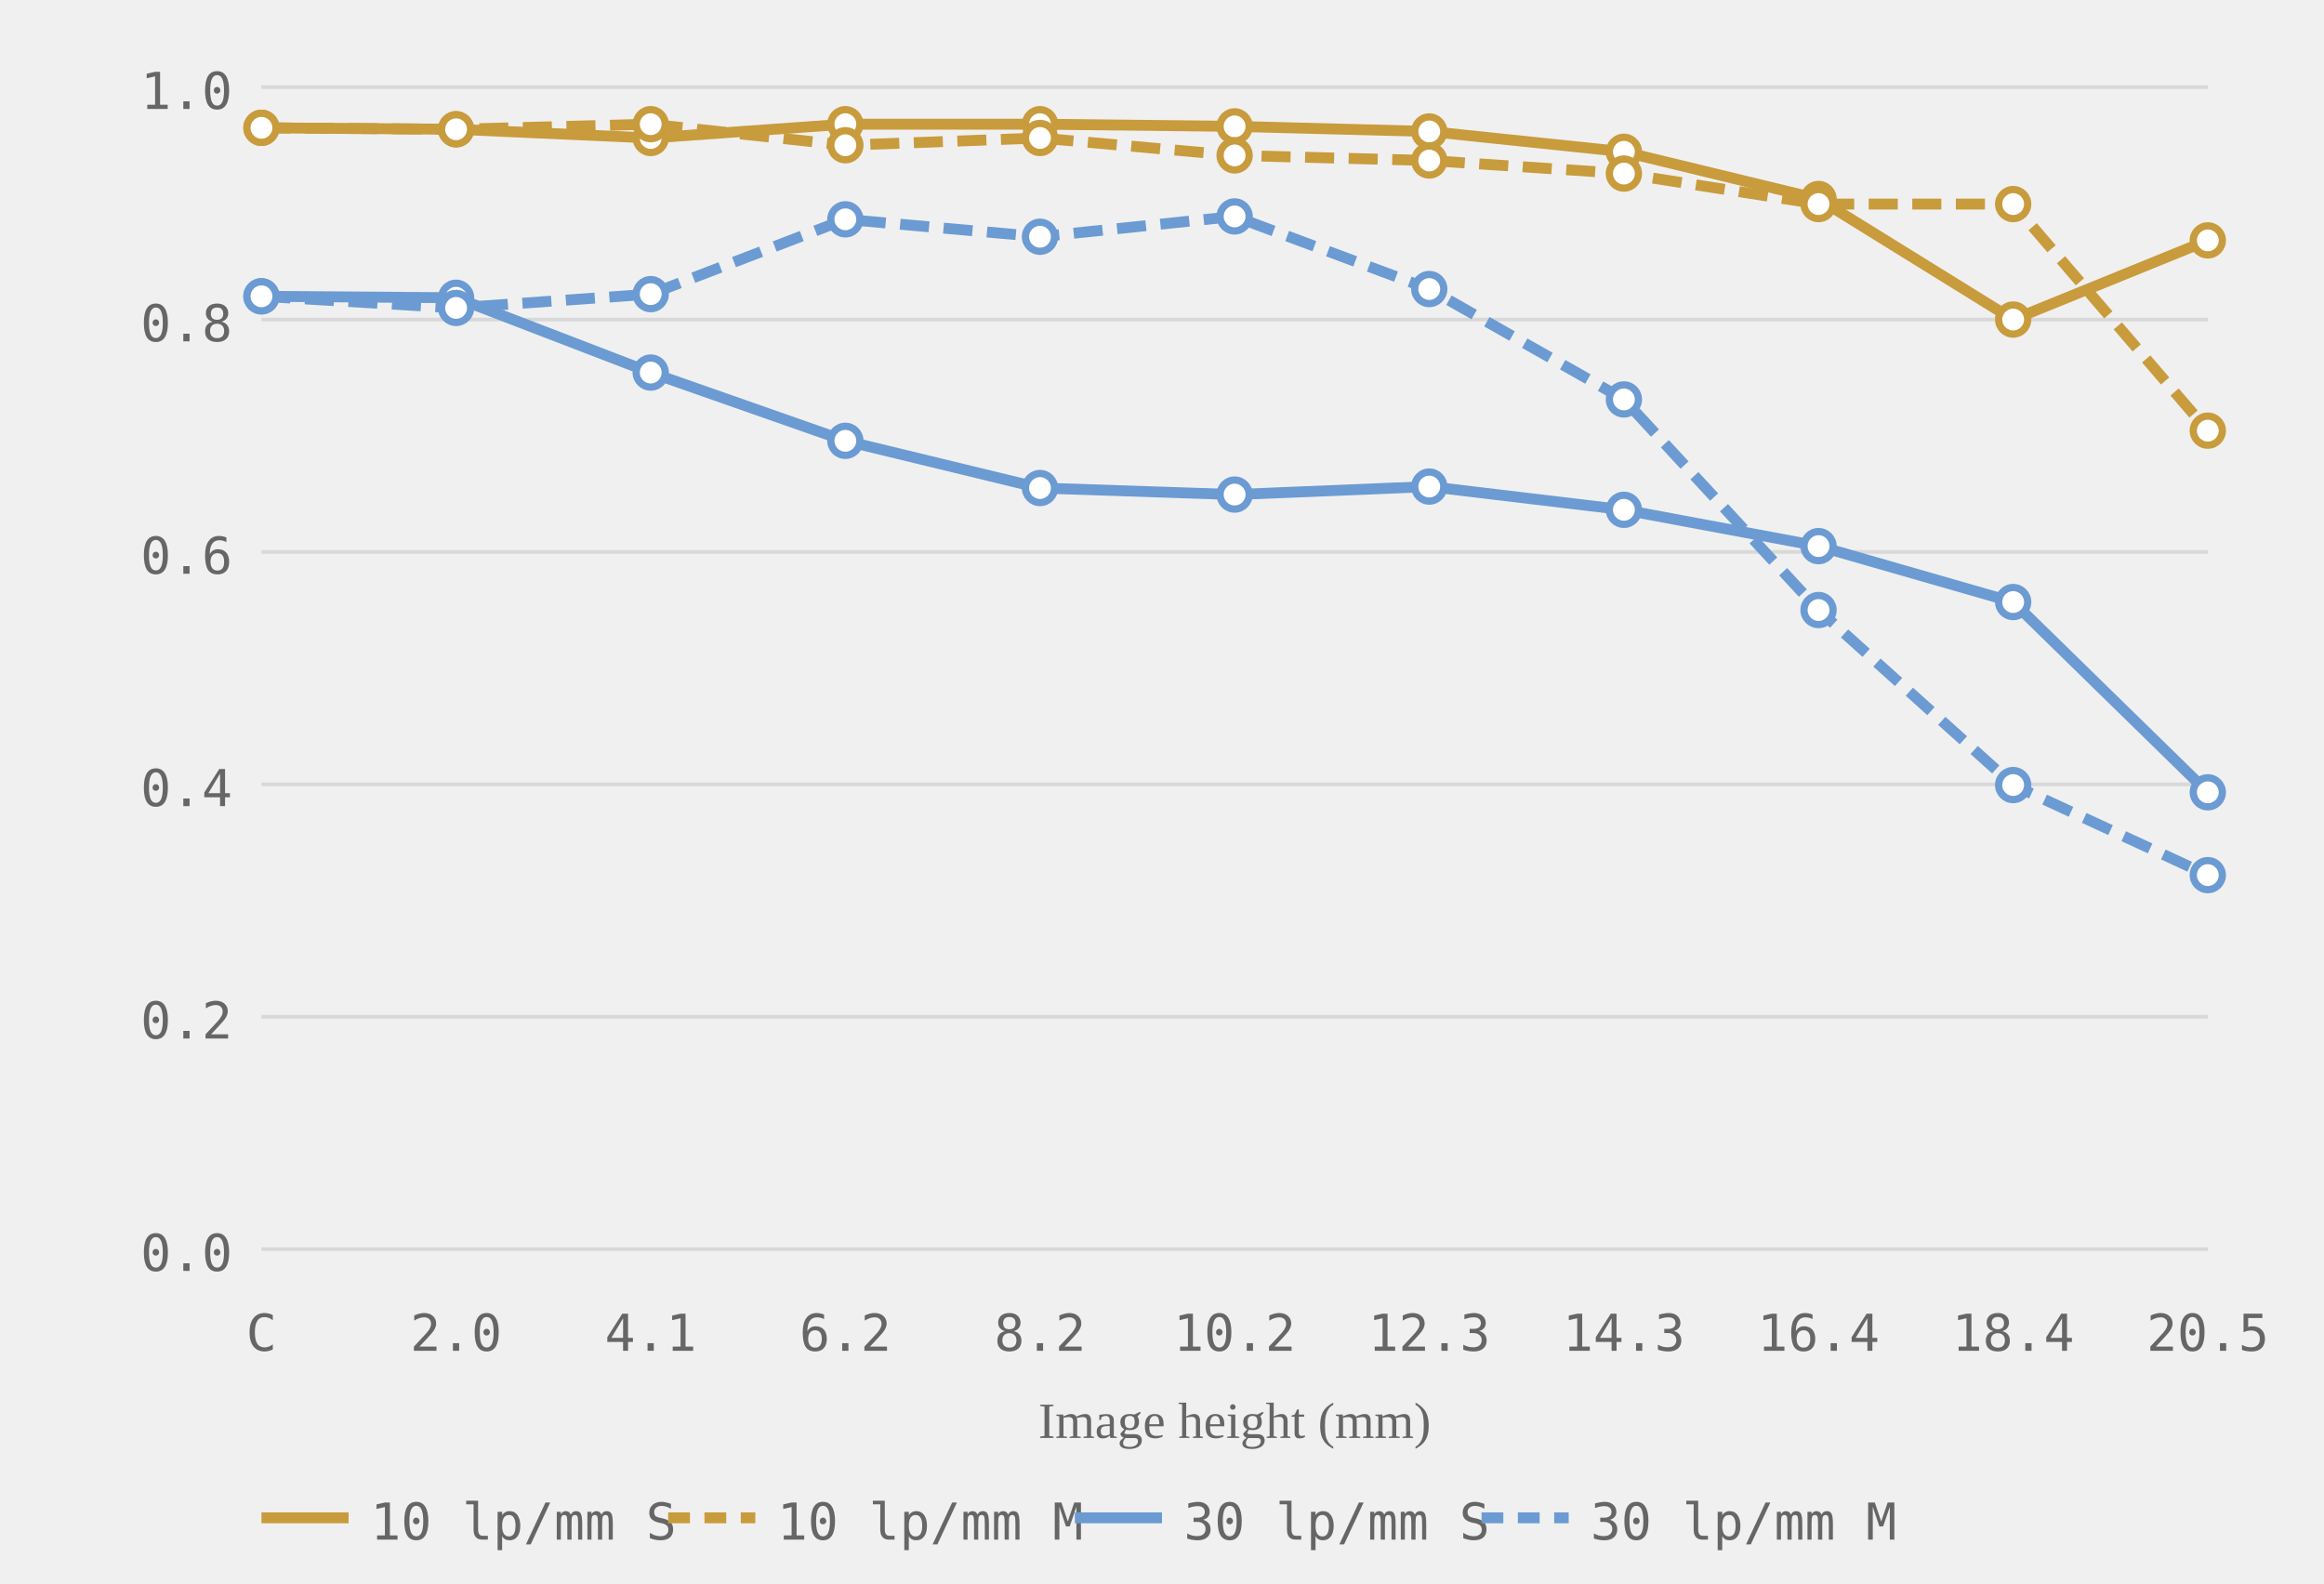
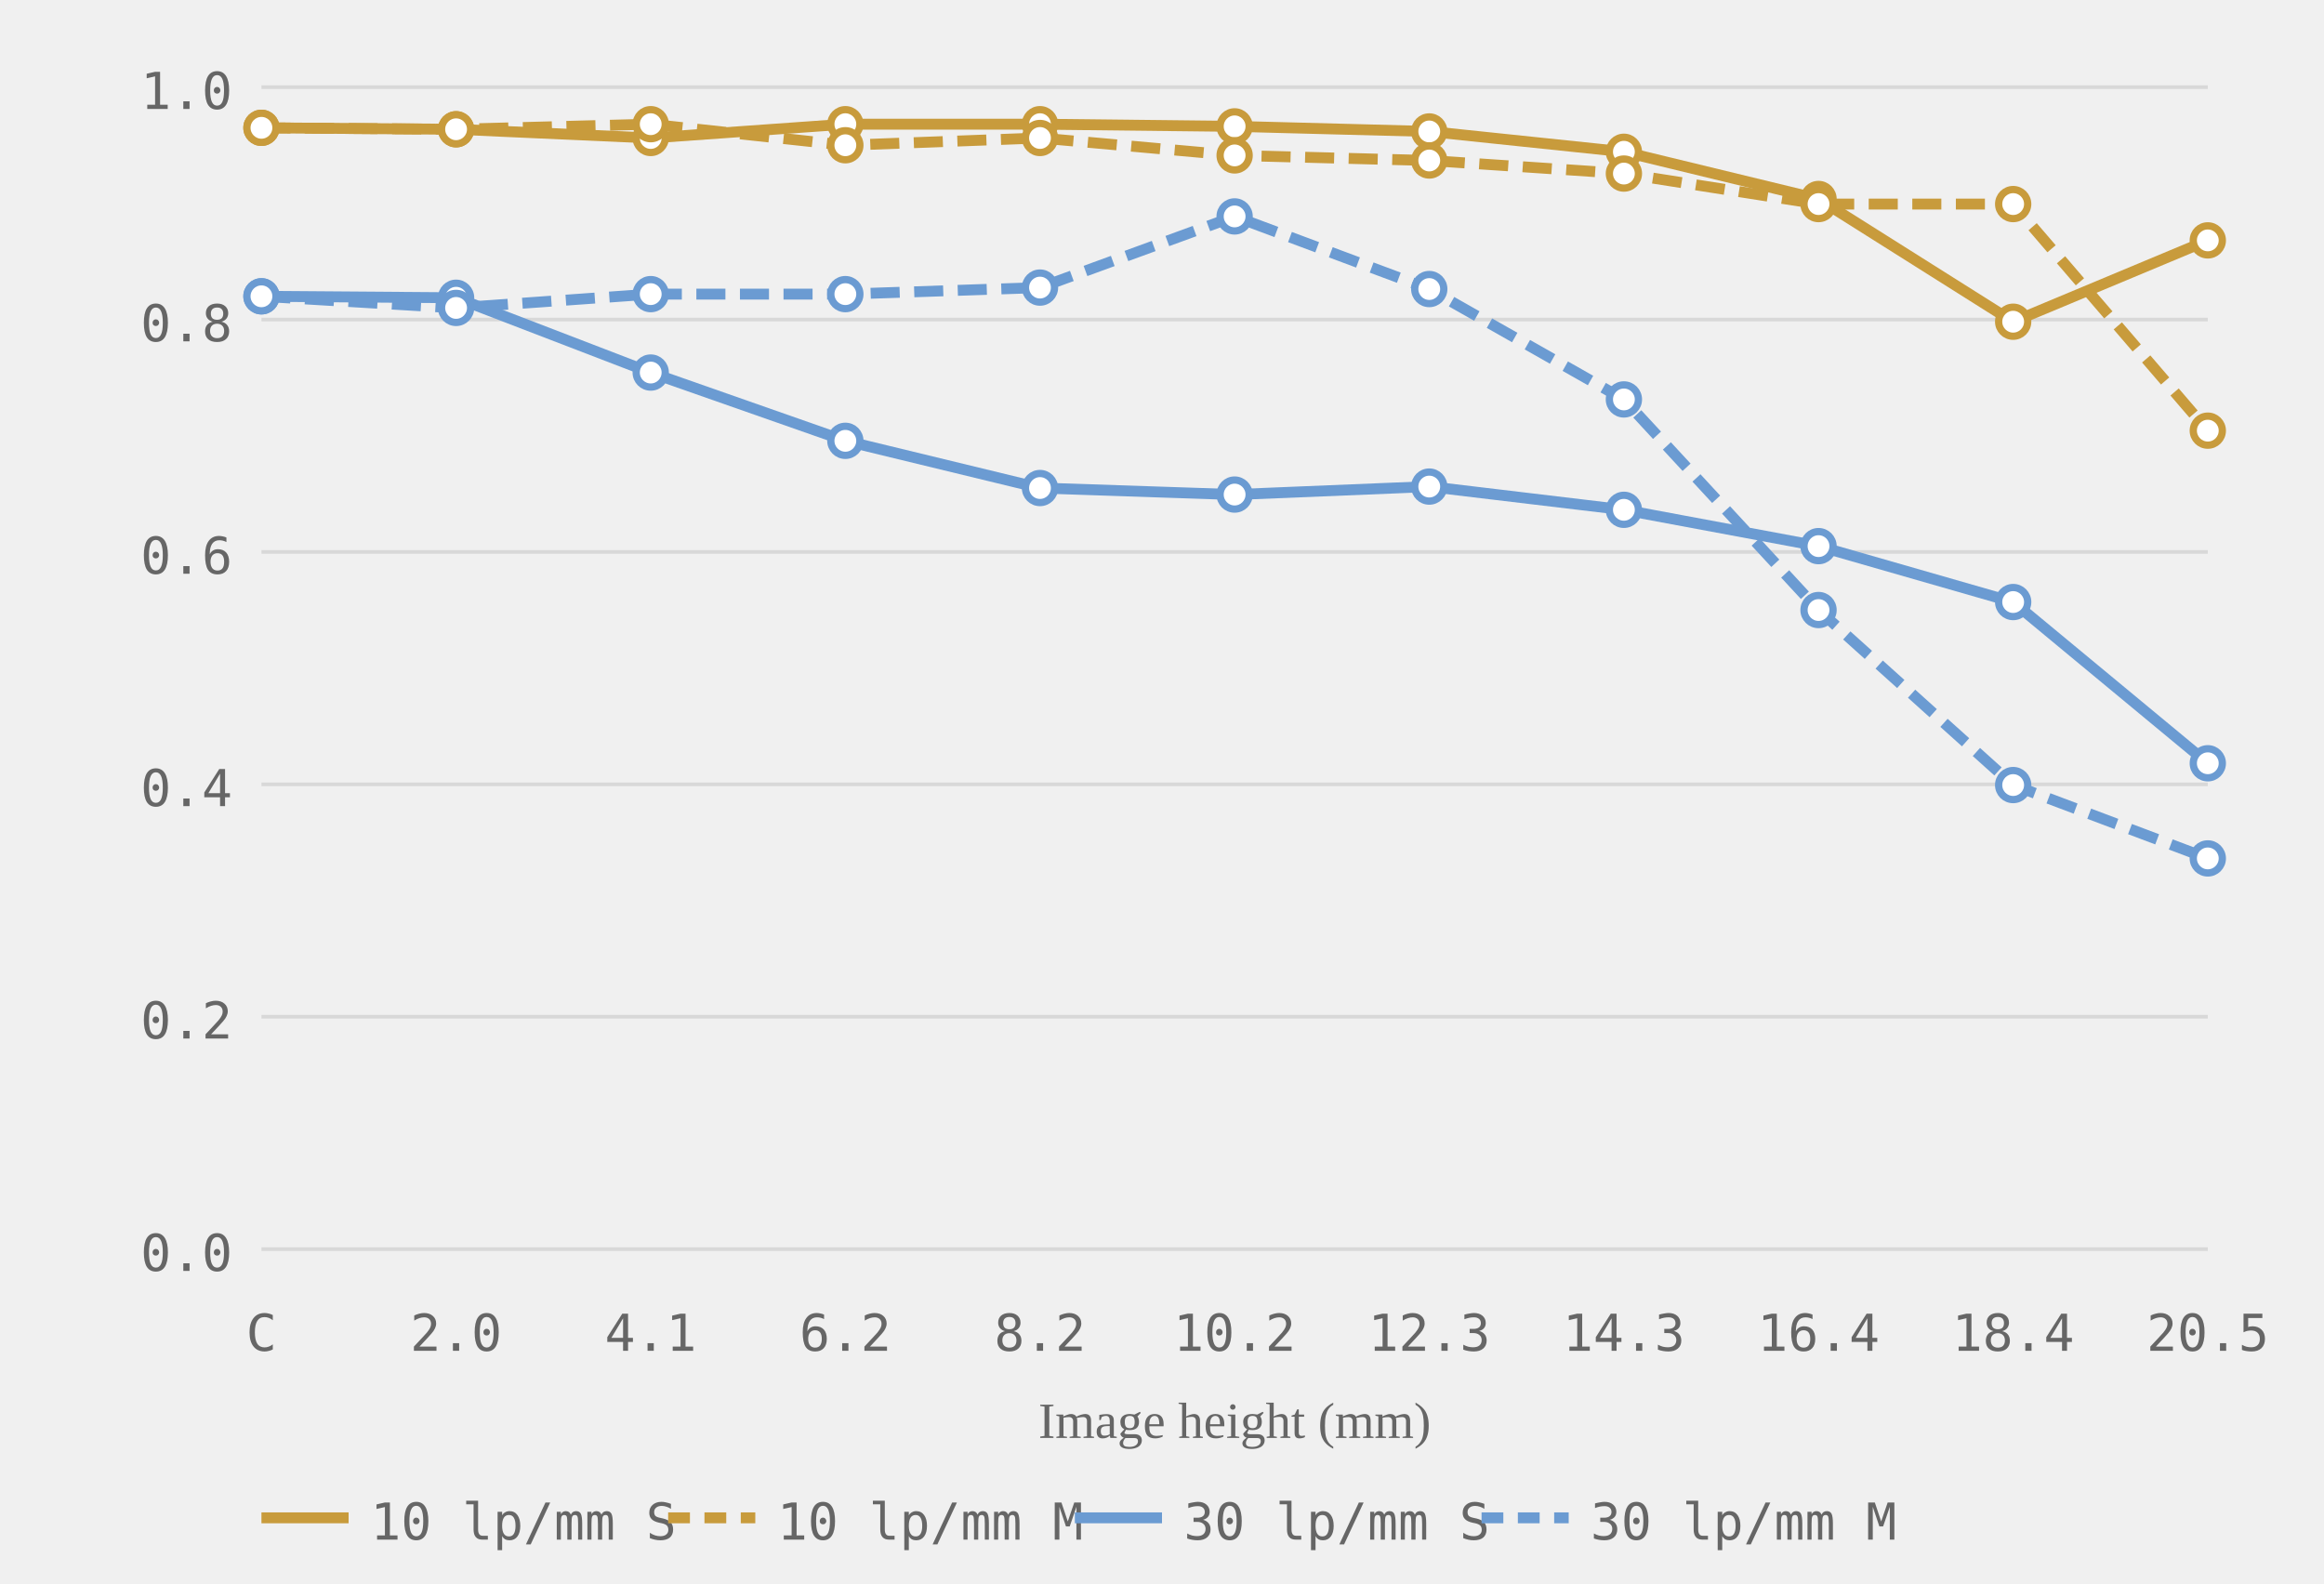
<svg xmlns="http://www.w3.org/2000/svg" viewBox="0 0 320 218" role="img" aria-label="MTF chart, generated from readings">
  <style>.grid-line { stroke: #d8d8d8; stroke-width: 0.5; }.axis-label { font-size: 7px; fill: #666666; font-family: ui-monospace, monospace; }.axis-y { text-anchor: end; }.axis-x { text-anchor: middle; }.axis-title { font-size: 7px; fill: #666666; text-anchor: middle; }.curve { fill: none; stroke-width: 1.5; }.curve-m { stroke-dasharray: 4 2; }.dot { fill: white; stroke-width: 1; }.legend-text { font-size: 7px; fill: #666666; font-family: ui-monospace, monospace; }</style>
  <line class="grid-line" x1="36" y1="172.0" x2="304" y2="172.0" />
  <line class="grid-line" x1="36" y1="140.0" x2="304" y2="140.0" />
  <line class="grid-line" x1="36" y1="108.0" x2="304" y2="108.0" />
  <line class="grid-line" x1="36" y1="76.0" x2="304" y2="76.0" />
  <line class="grid-line" x1="36" y1="44.0" x2="304" y2="44.0" />
  <line class="grid-line" x1="36" y1="12.0" x2="304" y2="12.0" />
  <text class="axis-label axis-y" x="32" y="175.0">0.0</text>
  <text class="axis-label axis-y" x="32" y="143.0">0.2</text>
  <text class="axis-label axis-y" x="32" y="111.0">0.4</text>
  <text class="axis-label axis-y" x="32" y="79.0">0.6</text>
  <text class="axis-label axis-y" x="32" y="47.0">0.8</text>
  <text class="axis-label axis-y" x="32" y="15.0">1.0</text>
  <text class="axis-label axis-x" x="36.0" y="186">C</text>
  <text class="axis-label axis-x" x="62.8" y="186">2.0</text>
  <text class="axis-label axis-x" x="89.6" y="186">4.1</text>
  <text class="axis-label axis-x" x="116.4" y="186">6.2</text>
  <text class="axis-label axis-x" x="143.2" y="186">8.2</text>
  <text class="axis-label axis-x" x="170.0" y="186">10.2</text>
  <text class="axis-label axis-x" x="196.8" y="186">12.3</text>
  <text class="axis-label axis-x" x="223.6" y="186">14.3</text>
  <text class="axis-label axis-x" x="250.4" y="186">16.4</text>
  <text class="axis-label axis-x" x="277.2" y="186">18.4</text>
  <text class="axis-label axis-x" x="304.0" y="186">20.5</text>
  <text class="axis-title" x="170.0" y="198">Image height (mm)</text>
-   <polyline class="curve curve-10" style="stroke:#c89b3c" points="36.0,17.6 62.8,17.8 89.6,19.0 116.4,17.1 143.2,17.1 170.0,17.4 196.8,18.1 223.6,20.9 250.4,27.4 277.2,44.0 304.0,33.1" />
+   <polyline class="curve curve-10" style="stroke:#c89b3c" points="36.0,17.6 62.8,17.8 89.6,19.0 116.4,17.1 143.2,17.1 170.0,17.4 196.8,18.1 223.6,20.9 250.4,27.4 277.2,44.3 304.0,33.1" />
  <polyline class="curve curve-10 curve-m" style="stroke:#c89b3c" points="36.0,17.6 62.8,17.8 89.6,17.1 116.4,20.0 143.2,19.0 170.0,21.4 196.8,22.1 223.6,23.9 250.4,28.1 277.2,28.1 304.0,59.3" stroke-dasharray="4 2" />
-   <polyline class="curve curve-30" style="stroke:#6b9bd2" points="36.0,40.8 62.8,41.0 89.6,51.3 116.4,60.7 143.2,67.2 170.0,68.1 196.8,67.0 223.6,70.2 250.4,75.2 277.2,82.9 304.0,109.1" />
-   <polyline class="curve curve-30 curve-m" style="stroke:#6b9bd2" points="36.0,40.8 62.8,42.4 89.6,40.5 116.4,30.2 143.2,32.6 170.0,29.8 196.8,39.8 223.6,55.0 250.4,84.0 277.2,108.1 304.0,120.5" stroke-dasharray="4 2" />
+   <polyline class="curve curve-30" style="stroke:#6b9bd2" points="36.0,40.8 62.8,41.0 89.6,51.3 116.4,60.7 143.2,67.2 170.0,68.1 196.8,67.0 223.6,70.2 250.4,75.2 277.2,82.9 304.0,105.1" />
+   <polyline class="curve curve-30 curve-m" style="stroke:#6b9bd2" points="36.0,40.8 62.8,42.4 89.6,40.5 116.4,40.5 143.2,39.6 170.0,29.8 196.8,39.8 223.6,55.0 250.4,84.0 277.2,108.1 304.0,118.2" stroke-dasharray="4 2" />
  <circle class="dot dot-10" style="stroke:#c89b3c" cx="36.0" cy="17.6" r="2" />
  <circle class="dot dot-10" style="stroke:#c89b3c" cx="62.8" cy="17.8" r="2" />
  <circle class="dot dot-10" style="stroke:#c89b3c" cx="89.6" cy="19.0" r="2" />
  <circle class="dot dot-10" style="stroke:#c89b3c" cx="116.4" cy="17.1" r="2" />
  <circle class="dot dot-10" style="stroke:#c89b3c" cx="143.2" cy="17.1" r="2" />
  <circle class="dot dot-10" style="stroke:#c89b3c" cx="170.0" cy="17.4" r="2" />
  <circle class="dot dot-10" style="stroke:#c89b3c" cx="196.8" cy="18.1" r="2" />
  <circle class="dot dot-10" style="stroke:#c89b3c" cx="223.6" cy="20.9" r="2" />
  <circle class="dot dot-10" style="stroke:#c89b3c" cx="250.4" cy="27.4" r="2" />
-   <circle class="dot dot-10" style="stroke:#c89b3c" cx="277.2" cy="44.0" r="2" />
+   <circle class="dot dot-10" style="stroke:#c89b3c" cx="277.2" cy="44.3" r="2" />
  <circle class="dot dot-10" style="stroke:#c89b3c" cx="304.0" cy="33.1" r="2" />
  <circle class="dot dot-10" style="stroke:#c89b3c" cx="36.0" cy="17.6" r="2" />
  <circle class="dot dot-10" style="stroke:#c89b3c" cx="62.8" cy="17.8" r="2" />
  <circle class="dot dot-10" style="stroke:#c89b3c" cx="89.6" cy="17.1" r="2" />
  <circle class="dot dot-10" style="stroke:#c89b3c" cx="116.4" cy="20.0" r="2" />
  <circle class="dot dot-10" style="stroke:#c89b3c" cx="143.2" cy="19.0" r="2" />
  <circle class="dot dot-10" style="stroke:#c89b3c" cx="170.0" cy="21.4" r="2" />
  <circle class="dot dot-10" style="stroke:#c89b3c" cx="196.8" cy="22.1" r="2" />
  <circle class="dot dot-10" style="stroke:#c89b3c" cx="223.6" cy="23.9" r="2" />
  <circle class="dot dot-10" style="stroke:#c89b3c" cx="250.4" cy="28.1" r="2" />
  <circle class="dot dot-10" style="stroke:#c89b3c" cx="277.2" cy="28.1" r="2" />
  <circle class="dot dot-10" style="stroke:#c89b3c" cx="304.0" cy="59.3" r="2" />
  <circle class="dot dot-30" style="stroke:#6b9bd2" cx="36.0" cy="40.8" r="2" />
  <circle class="dot dot-30" style="stroke:#6b9bd2" cx="62.8" cy="41.0" r="2" />
  <circle class="dot dot-30" style="stroke:#6b9bd2" cx="89.6" cy="51.3" r="2" />
  <circle class="dot dot-30" style="stroke:#6b9bd2" cx="116.4" cy="60.7" r="2" />
  <circle class="dot dot-30" style="stroke:#6b9bd2" cx="143.2" cy="67.2" r="2" />
  <circle class="dot dot-30" style="stroke:#6b9bd2" cx="170.0" cy="68.1" r="2" />
  <circle class="dot dot-30" style="stroke:#6b9bd2" cx="196.8" cy="67.0" r="2" />
  <circle class="dot dot-30" style="stroke:#6b9bd2" cx="223.6" cy="70.2" r="2" />
  <circle class="dot dot-30" style="stroke:#6b9bd2" cx="250.4" cy="75.2" r="2" />
  <circle class="dot dot-30" style="stroke:#6b9bd2" cx="277.2" cy="82.9" r="2" />
-   <circle class="dot dot-30" style="stroke:#6b9bd2" cx="304.0" cy="109.1" r="2" />
+   <circle class="dot dot-30" style="stroke:#6b9bd2" cx="304.0" cy="105.1" r="2" />
  <circle class="dot dot-30" style="stroke:#6b9bd2" cx="36.0" cy="40.8" r="2" />
  <circle class="dot dot-30" style="stroke:#6b9bd2" cx="62.8" cy="42.4" r="2" />
  <circle class="dot dot-30" style="stroke:#6b9bd2" cx="89.6" cy="40.5" r="2" />
-   <circle class="dot dot-30" style="stroke:#6b9bd2" cx="116.4" cy="30.2" r="2" />
-   <circle class="dot dot-30" style="stroke:#6b9bd2" cx="143.2" cy="32.6" r="2" />
+   <circle class="dot dot-30" style="stroke:#6b9bd2" cx="116.4" cy="40.5" r="2" />
+   <circle class="dot dot-30" style="stroke:#6b9bd2" cx="143.2" cy="39.6" r="2" />
  <circle class="dot dot-30" style="stroke:#6b9bd2" cx="170.0" cy="29.8" r="2" />
  <circle class="dot dot-30" style="stroke:#6b9bd2" cx="196.8" cy="39.8" r="2" />
  <circle class="dot dot-30" style="stroke:#6b9bd2" cx="223.6" cy="55.0" r="2" />
  <circle class="dot dot-30" style="stroke:#6b9bd2" cx="250.4" cy="84.0" r="2" />
  <circle class="dot dot-30" style="stroke:#6b9bd2" cx="277.2" cy="108.1" r="2" />
-   <circle class="dot dot-30" style="stroke:#6b9bd2" cx="304.0" cy="120.5" r="2" />
+   <circle class="dot dot-30" style="stroke:#6b9bd2" cx="304.0" cy="118.2" r="2" />
  <line x1="36" y1="209" x2="48" y2="209" stroke="#c89b3c" stroke-width="1.5" />
  <text class="legend-text" x="51" y="212">10 lp/mm S</text>
  <line x1="92" y1="209" x2="104" y2="209" stroke="#c89b3c" stroke-width="1.5" stroke-dasharray="3 2" />
  <text class="legend-text" x="107" y="212">10 lp/mm M</text>
  <line x1="148" y1="209" x2="160" y2="209" stroke="#6b9bd2" stroke-width="1.5" />
  <text class="legend-text" x="163" y="212">30 lp/mm S</text>
  <line x1="204" y1="209" x2="216" y2="209" stroke="#6b9bd2" stroke-width="1.5" stroke-dasharray="3 2" />
  <text class="legend-text" x="219" y="212">30 lp/mm M</text>
</svg>
